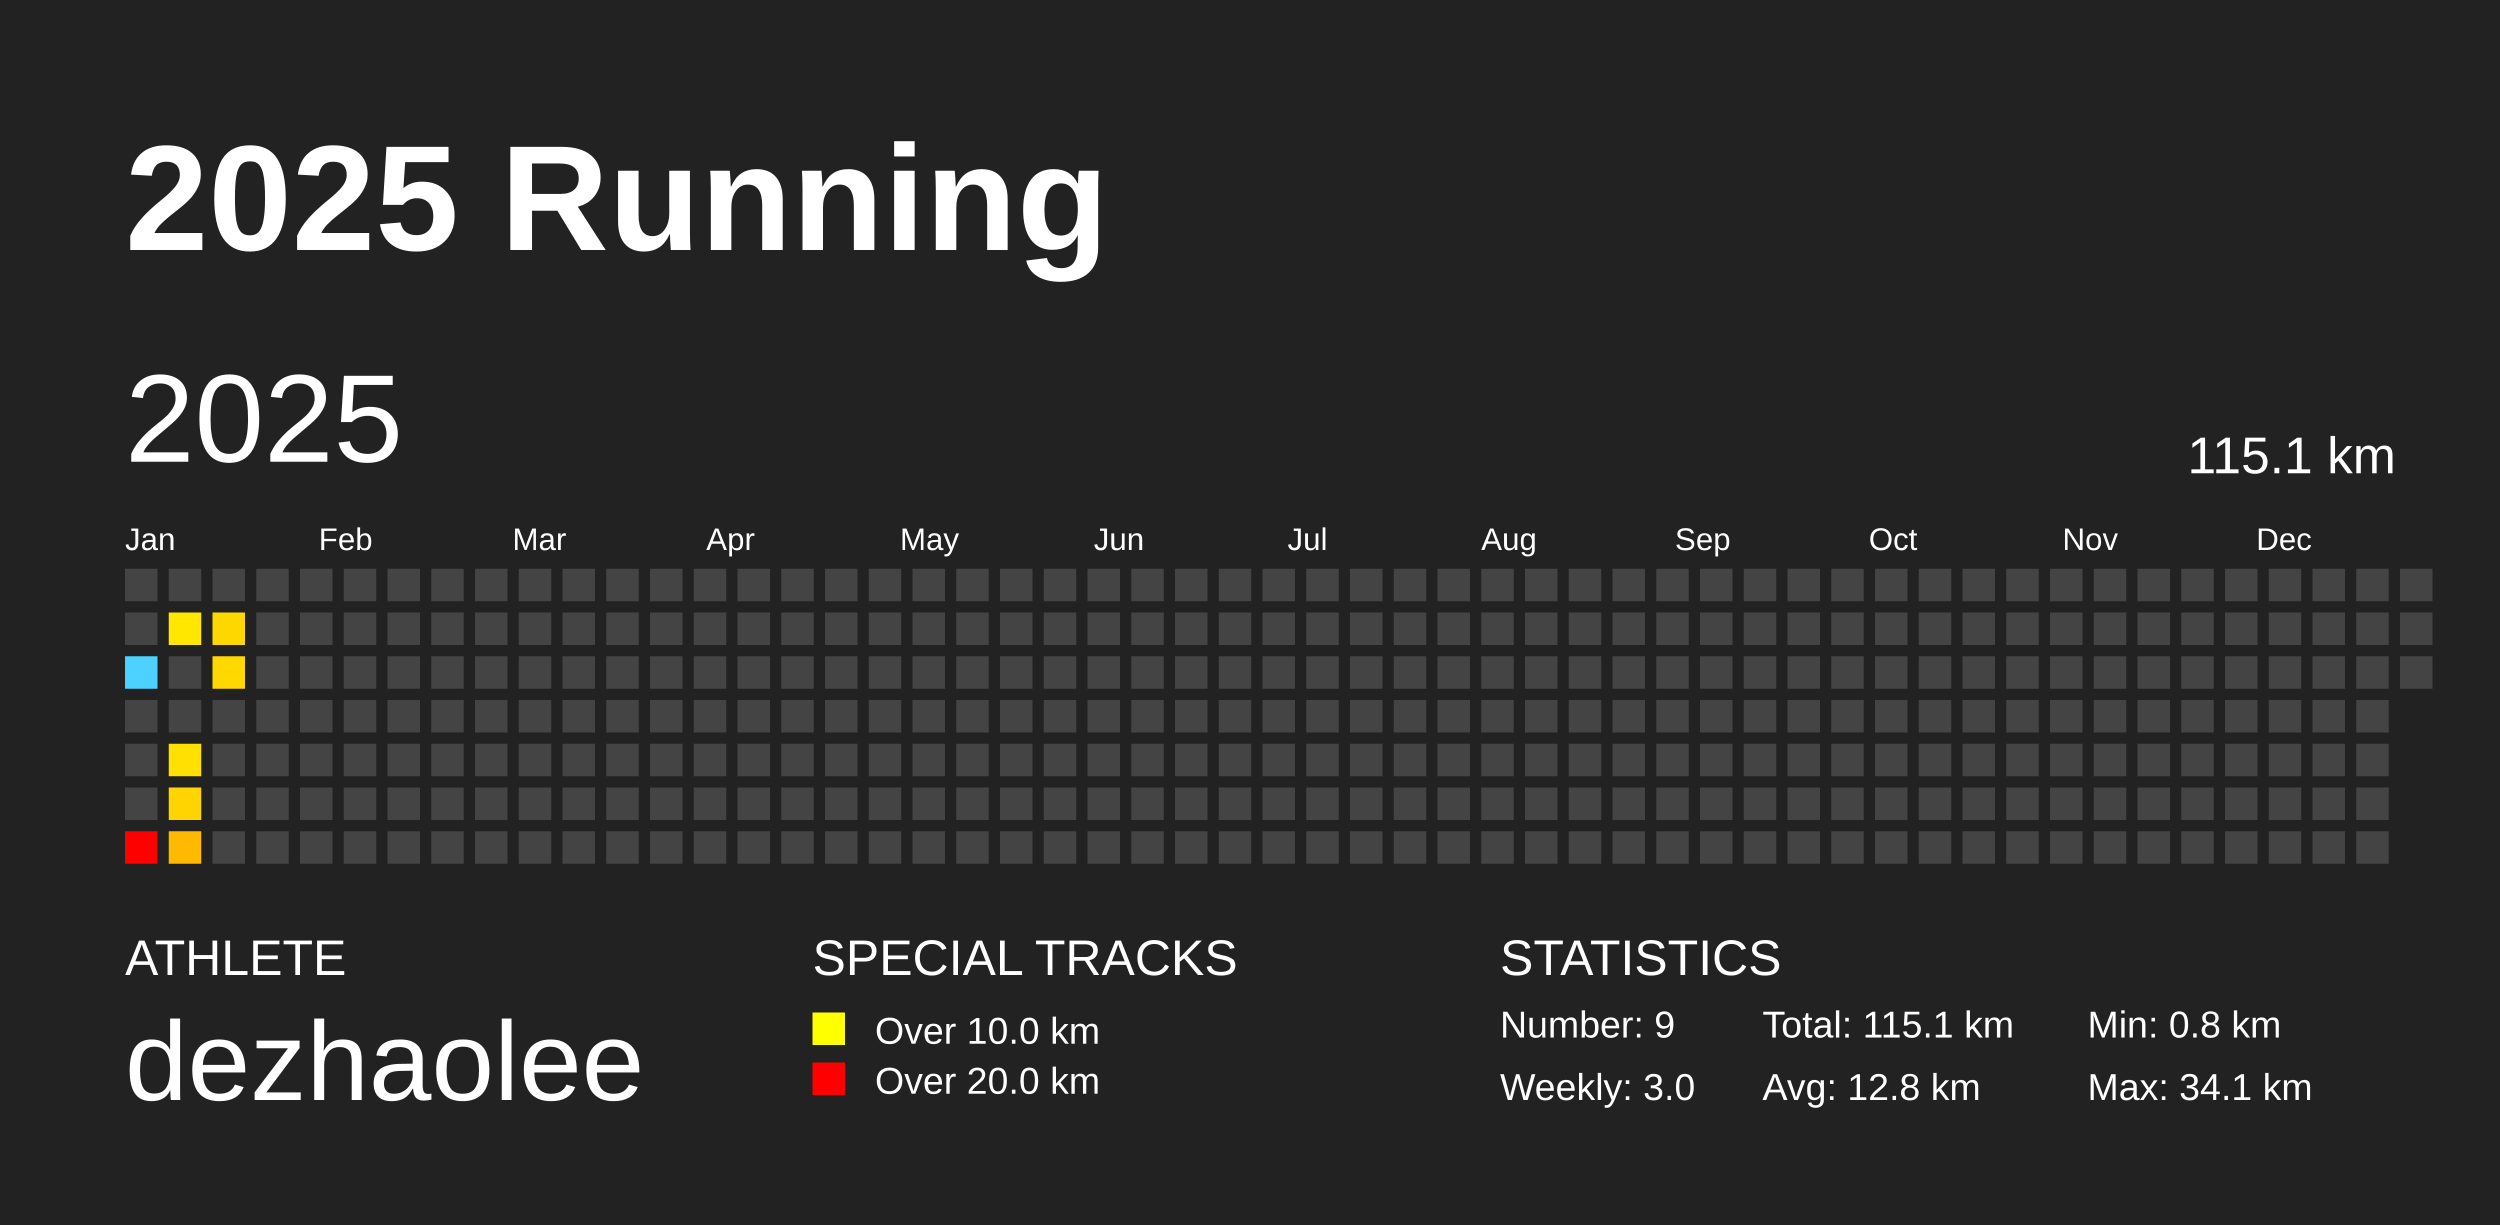
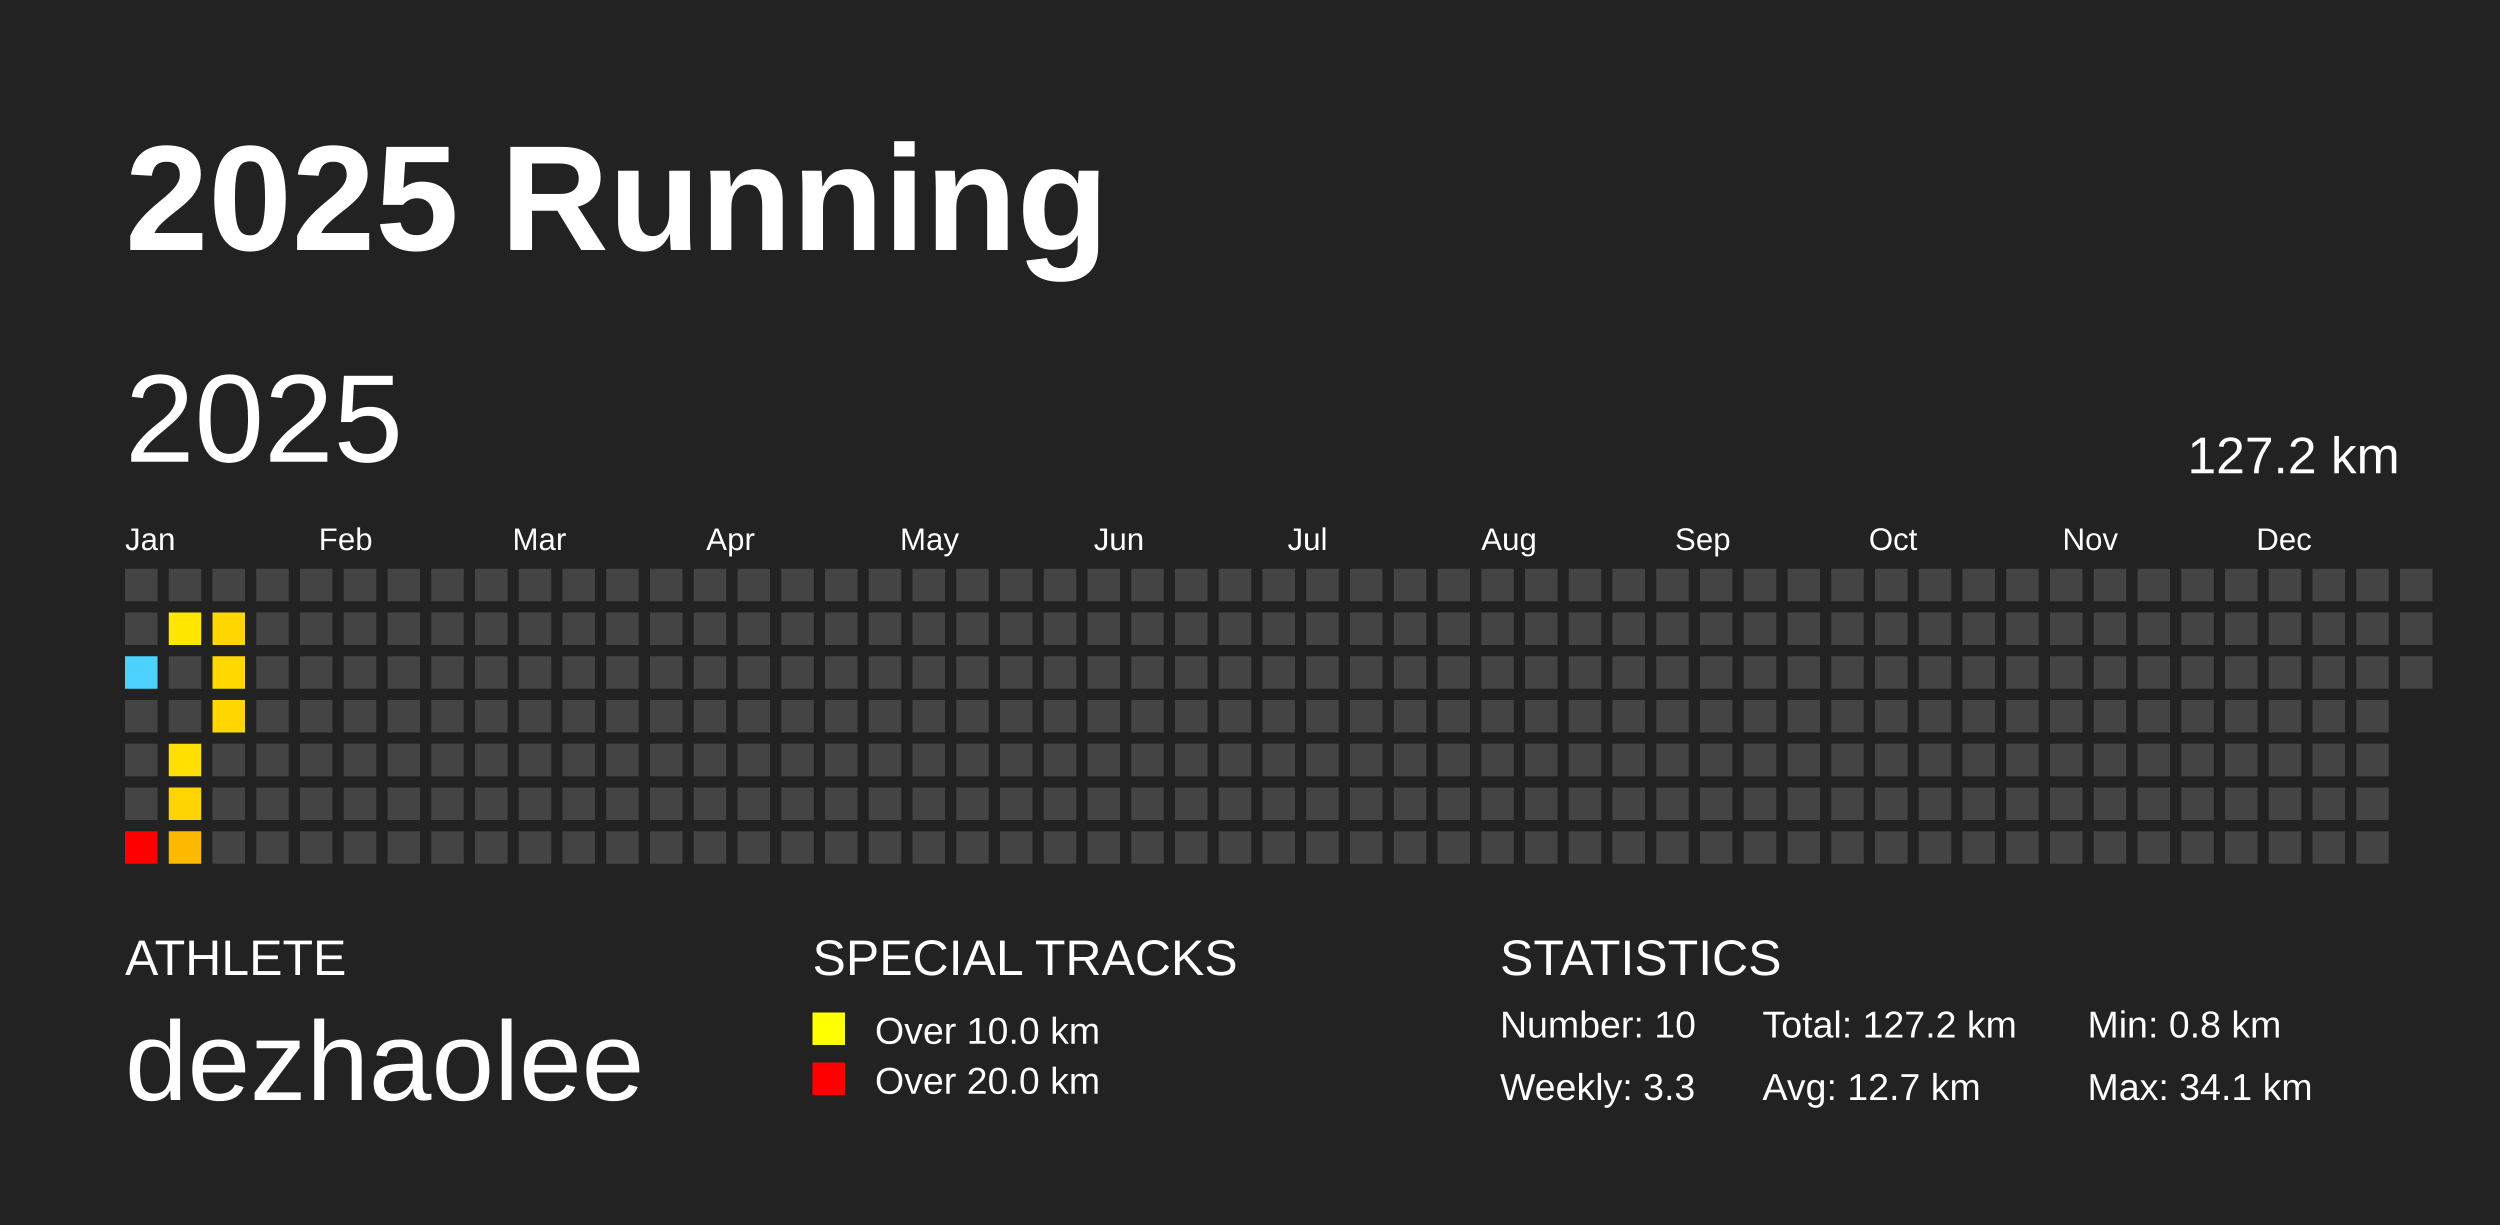
<svg xmlns="http://www.w3.org/2000/svg" baseProfile="full" height="98mm" version="1.1" viewBox="0,0,200,98" width="200mm">
  <defs />
  <rect fill="#222222" height="98" width="200" x="0" y="0" />
  <text fill="#FFFFFF" style="font-size:12px; font-family:Arial; font-weight:bold;" x="10" y="20">2025 Running</text>
  <text fill="#FFFFFF" style="font-size:4px; font-family:Arial" x="10" y="78">ATHLETE</text>
  <text fill="#FFFFFF" style="font-size:9px; font-family:Arial" x="10" y="88">dezhaolee</text>
  <text fill="#FFFFFF" style="font-size:4px; font-family:Arial" x="65" y="78">SPECIAL TRACKS</text>
  <rect fill="yellow" height="2.6" width="2.6" x="65" y="81" />
  <text fill="#FFFFFF" style="font-size:3px; font-family:Arial" x="70" y="83.5">Over 10.0 km</text>
  <rect fill="red" height="2.6" width="2.6" x="65" y="85" />
  <text fill="#FFFFFF" style="font-size:3px; font-family:Arial" x="70" y="87.5">Over 20.0 km</text>
  <text fill="#FFFFFF" style="font-size:4px; font-family:Arial" x="120" y="78">STATISTICS</text>
-   <text fill="#FFFFFF" style="font-size:3px; font-family:Arial" x="120" y="83">Number: 9</text>
-   <text fill="#FFFFFF" style="font-size:3px; font-family:Arial" x="120" y="88">Weekly: 3.0</text>
-   <text fill="#FFFFFF" style="font-size:3px; font-family:Arial" x="141" y="83">Total: 115.1 km</text>
-   <text fill="#FFFFFF" style="font-size:3px; font-family:Arial" x="141" y="88">Avg: 12.8 km</text>
+   <text fill="#FFFFFF" style="font-size:3px; font-family:Arial" x="120" y="83">Number: 10</text>
+   <text fill="#FFFFFF" style="font-size:3px; font-family:Arial" x="120" y="88">Weekly: 3.3</text>
+   <text fill="#FFFFFF" style="font-size:3px; font-family:Arial" x="141" y="83">Total: 127.2 km</text>
+   <text fill="#FFFFFF" style="font-size:3px; font-family:Arial" x="141" y="88">Avg: 12.7 km</text>
  <text fill="#FFFFFF" style="font-size:3px; font-family:Arial" x="167" y="83">Min: 0.8 km</text>
  <text fill="#FFFFFF" style="font-size:3px; font-family:Arial" x="167" y="88">Max: 34.1 km</text>
  <text dominant-baseline="hanging" fill="#FFFFFF" style="font-size:10.0px; font-family:Arial;" x="10" y="30">2025</text>
-   <text dominant-baseline="hanging" fill="#FFFFFF" style="font-size:4.125px; font-family:Arial;" x="175" y="35">115.1 km</text>
+   <text dominant-baseline="hanging" fill="#FFFFFF" style="font-size:4.125px; font-family:Arial;" x="175" y="35">127.2 km</text>
  <text fill="#FFFFFF" style="font-size:2.5px; font-family:Arial" x="10.0" y="44">Jan</text>
  <text fill="#FFFFFF" style="font-size:2.5px; font-family:Arial" x="25.5" y="44">Feb</text>
  <text fill="#FFFFFF" style="font-size:2.5px; font-family:Arial" x="41.0" y="44">Mar</text>
  <text fill="#FFFFFF" style="font-size:2.5px; font-family:Arial" x="56.5" y="44">Apr</text>
  <text fill="#FFFFFF" style="font-size:2.5px; font-family:Arial" x="72.0" y="44">May</text>
  <text fill="#FFFFFF" style="font-size:2.5px; font-family:Arial" x="87.5" y="44">Jun</text>
  <text fill="#FFFFFF" style="font-size:2.5px; font-family:Arial" x="103.0" y="44">Jul</text>
  <text fill="#FFFFFF" style="font-size:2.5px; font-family:Arial" x="118.5" y="44">Aug</text>
  <text fill="#FFFFFF" style="font-size:2.5px; font-family:Arial" x="134.0" y="44">Sep</text>
  <text fill="#FFFFFF" style="font-size:2.5px; font-family:Arial" x="149.5" y="44">Oct</text>
  <text fill="#FFFFFF" style="font-size:2.5px; font-family:Arial" x="165.0" y="44">Nov</text>
  <text fill="#FFFFFF" style="font-size:2.5px; font-family:Arial" x="180.5" y="44">Dec</text>
  <rect fill="#444444" height="2.6" width="2.6" x="10.0" y="45.5" />
  <rect fill="#444444" height="2.6" width="2.6" x="10.0" y="49.0" />
  <rect fill="#4dd2ff" height="2.6" width="2.6" x="10.0" y="52.5" />
  <rect fill="#444444" height="2.6" width="2.6" x="10.0" y="56.0" />
  <rect fill="#444444" height="2.6" width="2.6" x="10.0" y="59.5" />
  <rect fill="#444444" height="2.6" width="2.6" x="10.0" y="63.0" />
  <rect fill="red" height="2.6" width="2.6" x="10.0" y="66.5" />
  <rect fill="#444444" height="2.6" width="2.6" x="13.5" y="45.5" />
  <rect fill="#ffe700" height="2.6" width="2.6" x="13.5" y="49.0" />
  <rect fill="#444444" height="2.6" width="2.6" x="13.5" y="52.5" />
  <rect fill="#444444" height="2.6" width="2.6" x="13.5" y="56.0" />
  <rect fill="#ffe000" height="2.6" width="2.6" x="13.5" y="59.5" />
  <rect fill="#ffd400" height="2.6" width="2.6" x="13.5" y="63.0" />
  <rect fill="#ffba00" height="2.6" width="2.6" x="13.5" y="66.5" />
  <rect fill="#444444" height="2.6" width="2.6" x="17.0" y="45.5" />
  <rect fill="#ffd700" height="2.6" width="2.6" x="17.0" y="49.0" />
  <rect fill="#ffd800" height="2.6" width="2.6" x="17.0" y="52.5" />
-   <rect fill="#444444" height="2.6" width="2.6" x="17.0" y="56.0" />
+   <rect fill="#ffd600" height="2.6" width="2.6" x="17.0" y="56.0" />
  <rect fill="#444444" height="2.6" width="2.6" x="17.0" y="59.5" />
  <rect fill="#444444" height="2.6" width="2.6" x="17.0" y="63.0" />
  <rect fill="#444444" height="2.6" width="2.6" x="17.0" y="66.5" />
  <rect fill="#444444" height="2.6" width="2.6" x="20.5" y="45.5" />
  <rect fill="#444444" height="2.6" width="2.6" x="20.5" y="49.0" />
  <rect fill="#444444" height="2.6" width="2.6" x="20.5" y="52.5" />
  <rect fill="#444444" height="2.6" width="2.6" x="20.5" y="56.0" />
  <rect fill="#444444" height="2.6" width="2.6" x="20.5" y="59.5" />
  <rect fill="#444444" height="2.6" width="2.6" x="20.5" y="63.0" />
  <rect fill="#444444" height="2.6" width="2.6" x="20.5" y="66.5" />
  <rect fill="#444444" height="2.6" width="2.6" x="24.0" y="45.5" />
  <rect fill="#444444" height="2.6" width="2.6" x="24.0" y="49.0" />
  <rect fill="#444444" height="2.6" width="2.6" x="24.0" y="52.5" />
  <rect fill="#444444" height="2.6" width="2.6" x="24.0" y="56.0" />
  <rect fill="#444444" height="2.6" width="2.6" x="24.0" y="59.5" />
  <rect fill="#444444" height="2.6" width="2.6" x="24.0" y="63.0" />
  <rect fill="#444444" height="2.6" width="2.6" x="24.0" y="66.5" />
  <rect fill="#444444" height="2.6" width="2.6" x="27.5" y="45.5" />
  <rect fill="#444444" height="2.6" width="2.6" x="27.5" y="49.0" />
  <rect fill="#444444" height="2.6" width="2.6" x="27.5" y="52.5" />
  <rect fill="#444444" height="2.6" width="2.6" x="27.5" y="56.0" />
  <rect fill="#444444" height="2.6" width="2.6" x="27.5" y="59.5" />
  <rect fill="#444444" height="2.6" width="2.6" x="27.5" y="63.0" />
  <rect fill="#444444" height="2.6" width="2.6" x="27.5" y="66.5" />
  <rect fill="#444444" height="2.6" width="2.6" x="31.0" y="45.5" />
  <rect fill="#444444" height="2.6" width="2.6" x="31.0" y="49.0" />
  <rect fill="#444444" height="2.6" width="2.6" x="31.0" y="52.5" />
  <rect fill="#444444" height="2.6" width="2.6" x="31.0" y="56.0" />
  <rect fill="#444444" height="2.6" width="2.6" x="31.0" y="59.5" />
  <rect fill="#444444" height="2.6" width="2.6" x="31.0" y="63.0" />
  <rect fill="#444444" height="2.6" width="2.6" x="31.0" y="66.5" />
  <rect fill="#444444" height="2.6" width="2.6" x="34.5" y="45.5" />
  <rect fill="#444444" height="2.6" width="2.6" x="34.5" y="49.0" />
  <rect fill="#444444" height="2.6" width="2.6" x="34.5" y="52.5" />
  <rect fill="#444444" height="2.6" width="2.6" x="34.5" y="56.0" />
  <rect fill="#444444" height="2.6" width="2.6" x="34.5" y="59.5" />
  <rect fill="#444444" height="2.6" width="2.6" x="34.5" y="63.0" />
  <rect fill="#444444" height="2.6" width="2.6" x="34.5" y="66.5" />
  <rect fill="#444444" height="2.6" width="2.6" x="38.0" y="45.5" />
  <rect fill="#444444" height="2.6" width="2.6" x="38.0" y="49.0" />
  <rect fill="#444444" height="2.6" width="2.6" x="38.0" y="52.5" />
  <rect fill="#444444" height="2.6" width="2.6" x="38.0" y="56.0" />
  <rect fill="#444444" height="2.6" width="2.6" x="38.0" y="59.5" />
  <rect fill="#444444" height="2.6" width="2.6" x="38.0" y="63.0" />
  <rect fill="#444444" height="2.6" width="2.6" x="38.0" y="66.5" />
  <rect fill="#444444" height="2.6" width="2.6" x="41.5" y="45.5" />
  <rect fill="#444444" height="2.6" width="2.6" x="41.5" y="49.0" />
  <rect fill="#444444" height="2.6" width="2.6" x="41.5" y="52.5" />
  <rect fill="#444444" height="2.6" width="2.6" x="41.5" y="56.0" />
  <rect fill="#444444" height="2.6" width="2.6" x="41.5" y="59.5" />
  <rect fill="#444444" height="2.6" width="2.6" x="41.5" y="63.0" />
  <rect fill="#444444" height="2.6" width="2.6" x="41.5" y="66.5" />
  <rect fill="#444444" height="2.6" width="2.6" x="45.0" y="45.5" />
  <rect fill="#444444" height="2.6" width="2.6" x="45.0" y="49.0" />
  <rect fill="#444444" height="2.6" width="2.6" x="45.0" y="52.5" />
  <rect fill="#444444" height="2.6" width="2.6" x="45.0" y="56.0" />
  <rect fill="#444444" height="2.6" width="2.6" x="45.0" y="59.5" />
  <rect fill="#444444" height="2.6" width="2.6" x="45.0" y="63.0" />
  <rect fill="#444444" height="2.6" width="2.6" x="45.0" y="66.5" />
  <rect fill="#444444" height="2.6" width="2.6" x="48.5" y="45.5" />
  <rect fill="#444444" height="2.6" width="2.6" x="48.5" y="49.0" />
  <rect fill="#444444" height="2.6" width="2.6" x="48.5" y="52.5" />
  <rect fill="#444444" height="2.6" width="2.6" x="48.5" y="56.0" />
  <rect fill="#444444" height="2.6" width="2.6" x="48.5" y="59.5" />
  <rect fill="#444444" height="2.6" width="2.6" x="48.5" y="63.0" />
  <rect fill="#444444" height="2.6" width="2.6" x="48.5" y="66.5" />
  <rect fill="#444444" height="2.6" width="2.6" x="52.0" y="45.5" />
  <rect fill="#444444" height="2.6" width="2.6" x="52.0" y="49.0" />
  <rect fill="#444444" height="2.6" width="2.6" x="52.0" y="52.5" />
  <rect fill="#444444" height="2.6" width="2.6" x="52.0" y="56.0" />
  <rect fill="#444444" height="2.6" width="2.6" x="52.0" y="59.5" />
  <rect fill="#444444" height="2.6" width="2.6" x="52.0" y="63.0" />
  <rect fill="#444444" height="2.6" width="2.6" x="52.0" y="66.5" />
  <rect fill="#444444" height="2.6" width="2.6" x="55.5" y="45.5" />
  <rect fill="#444444" height="2.6" width="2.6" x="55.5" y="49.0" />
  <rect fill="#444444" height="2.6" width="2.6" x="55.5" y="52.5" />
  <rect fill="#444444" height="2.6" width="2.6" x="55.5" y="56.0" />
  <rect fill="#444444" height="2.6" width="2.6" x="55.5" y="59.5" />
  <rect fill="#444444" height="2.6" width="2.6" x="55.5" y="63.0" />
  <rect fill="#444444" height="2.6" width="2.6" x="55.5" y="66.5" />
  <rect fill="#444444" height="2.6" width="2.6" x="59.0" y="45.5" />
  <rect fill="#444444" height="2.6" width="2.6" x="59.0" y="49.0" />
  <rect fill="#444444" height="2.6" width="2.6" x="59.0" y="52.5" />
  <rect fill="#444444" height="2.6" width="2.6" x="59.0" y="56.0" />
  <rect fill="#444444" height="2.6" width="2.6" x="59.0" y="59.5" />
  <rect fill="#444444" height="2.6" width="2.6" x="59.0" y="63.0" />
  <rect fill="#444444" height="2.6" width="2.6" x="59.0" y="66.5" />
  <rect fill="#444444" height="2.6" width="2.6" x="62.5" y="45.5" />
  <rect fill="#444444" height="2.6" width="2.6" x="62.5" y="49.0" />
  <rect fill="#444444" height="2.6" width="2.6" x="62.5" y="52.5" />
  <rect fill="#444444" height="2.6" width="2.6" x="62.5" y="56.0" />
  <rect fill="#444444" height="2.6" width="2.6" x="62.5" y="59.5" />
  <rect fill="#444444" height="2.6" width="2.6" x="62.5" y="63.0" />
  <rect fill="#444444" height="2.6" width="2.6" x="62.5" y="66.5" />
  <rect fill="#444444" height="2.6" width="2.6" x="66.0" y="45.5" />
  <rect fill="#444444" height="2.6" width="2.6" x="66.0" y="49.0" />
  <rect fill="#444444" height="2.6" width="2.6" x="66.0" y="52.5" />
  <rect fill="#444444" height="2.6" width="2.6" x="66.0" y="56.0" />
  <rect fill="#444444" height="2.6" width="2.6" x="66.0" y="59.5" />
  <rect fill="#444444" height="2.6" width="2.6" x="66.0" y="63.0" />
  <rect fill="#444444" height="2.6" width="2.6" x="66.0" y="66.5" />
  <rect fill="#444444" height="2.6" width="2.6" x="69.5" y="45.5" />
  <rect fill="#444444" height="2.6" width="2.6" x="69.5" y="49.0" />
  <rect fill="#444444" height="2.6" width="2.6" x="69.5" y="52.5" />
  <rect fill="#444444" height="2.6" width="2.6" x="69.5" y="56.0" />
  <rect fill="#444444" height="2.6" width="2.6" x="69.5" y="59.5" />
  <rect fill="#444444" height="2.6" width="2.6" x="69.5" y="63.0" />
  <rect fill="#444444" height="2.6" width="2.6" x="69.5" y="66.5" />
  <rect fill="#444444" height="2.6" width="2.6" x="73.0" y="45.5" />
  <rect fill="#444444" height="2.6" width="2.6" x="73.0" y="49.0" />
  <rect fill="#444444" height="2.6" width="2.6" x="73.0" y="52.5" />
  <rect fill="#444444" height="2.6" width="2.6" x="73.0" y="56.0" />
  <rect fill="#444444" height="2.6" width="2.6" x="73.0" y="59.5" />
  <rect fill="#444444" height="2.6" width="2.6" x="73.0" y="63.0" />
  <rect fill="#444444" height="2.6" width="2.6" x="73.0" y="66.5" />
  <rect fill="#444444" height="2.6" width="2.6" x="76.5" y="45.5" />
  <rect fill="#444444" height="2.6" width="2.6" x="76.5" y="49.0" />
  <rect fill="#444444" height="2.6" width="2.6" x="76.5" y="52.5" />
  <rect fill="#444444" height="2.6" width="2.6" x="76.5" y="56.0" />
  <rect fill="#444444" height="2.6" width="2.6" x="76.5" y="59.5" />
  <rect fill="#444444" height="2.6" width="2.6" x="76.5" y="63.0" />
  <rect fill="#444444" height="2.6" width="2.6" x="76.5" y="66.5" />
  <rect fill="#444444" height="2.6" width="2.6" x="80.0" y="45.5" />
  <rect fill="#444444" height="2.6" width="2.6" x="80.0" y="49.0" />
  <rect fill="#444444" height="2.6" width="2.6" x="80.0" y="52.5" />
  <rect fill="#444444" height="2.6" width="2.6" x="80.0" y="56.0" />
  <rect fill="#444444" height="2.6" width="2.6" x="80.0" y="59.5" />
  <rect fill="#444444" height="2.6" width="2.6" x="80.0" y="63.0" />
  <rect fill="#444444" height="2.6" width="2.6" x="80.0" y="66.5" />
  <rect fill="#444444" height="2.6" width="2.6" x="83.5" y="45.5" />
  <rect fill="#444444" height="2.6" width="2.6" x="83.5" y="49.0" />
  <rect fill="#444444" height="2.6" width="2.6" x="83.5" y="52.5" />
  <rect fill="#444444" height="2.6" width="2.6" x="83.5" y="56.0" />
  <rect fill="#444444" height="2.6" width="2.6" x="83.5" y="59.5" />
  <rect fill="#444444" height="2.6" width="2.6" x="83.5" y="63.0" />
  <rect fill="#444444" height="2.6" width="2.6" x="83.5" y="66.5" />
  <rect fill="#444444" height="2.6" width="2.6" x="87.0" y="45.5" />
  <rect fill="#444444" height="2.6" width="2.6" x="87.0" y="49.0" />
  <rect fill="#444444" height="2.6" width="2.6" x="87.0" y="52.5" />
  <rect fill="#444444" height="2.6" width="2.6" x="87.0" y="56.0" />
  <rect fill="#444444" height="2.6" width="2.6" x="87.0" y="59.5" />
  <rect fill="#444444" height="2.6" width="2.6" x="87.0" y="63.0" />
  <rect fill="#444444" height="2.6" width="2.6" x="87.0" y="66.5" />
  <rect fill="#444444" height="2.6" width="2.6" x="90.5" y="45.5" />
  <rect fill="#444444" height="2.6" width="2.6" x="90.5" y="49.0" />
  <rect fill="#444444" height="2.6" width="2.6" x="90.5" y="52.5" />
  <rect fill="#444444" height="2.6" width="2.6" x="90.5" y="56.0" />
  <rect fill="#444444" height="2.6" width="2.6" x="90.5" y="59.5" />
  <rect fill="#444444" height="2.6" width="2.6" x="90.5" y="63.0" />
  <rect fill="#444444" height="2.6" width="2.6" x="90.5" y="66.5" />
  <rect fill="#444444" height="2.6" width="2.6" x="94.0" y="45.5" />
  <rect fill="#444444" height="2.6" width="2.6" x="94.0" y="49.0" />
  <rect fill="#444444" height="2.6" width="2.6" x="94.0" y="52.5" />
  <rect fill="#444444" height="2.6" width="2.6" x="94.0" y="56.0" />
  <rect fill="#444444" height="2.6" width="2.6" x="94.0" y="59.5" />
  <rect fill="#444444" height="2.6" width="2.6" x="94.0" y="63.0" />
  <rect fill="#444444" height="2.6" width="2.6" x="94.0" y="66.5" />
  <rect fill="#444444" height="2.6" width="2.6" x="97.5" y="45.5" />
  <rect fill="#444444" height="2.6" width="2.6" x="97.5" y="49.0" />
  <rect fill="#444444" height="2.6" width="2.6" x="97.5" y="52.5" />
  <rect fill="#444444" height="2.6" width="2.6" x="97.5" y="56.0" />
  <rect fill="#444444" height="2.6" width="2.6" x="97.5" y="59.5" />
  <rect fill="#444444" height="2.6" width="2.6" x="97.5" y="63.0" />
  <rect fill="#444444" height="2.6" width="2.6" x="97.5" y="66.5" />
  <rect fill="#444444" height="2.6" width="2.6" x="101.0" y="45.5" />
  <rect fill="#444444" height="2.6" width="2.6" x="101.0" y="49.0" />
  <rect fill="#444444" height="2.6" width="2.6" x="101.0" y="52.5" />
  <rect fill="#444444" height="2.6" width="2.6" x="101.0" y="56.0" />
  <rect fill="#444444" height="2.6" width="2.6" x="101.0" y="59.5" />
  <rect fill="#444444" height="2.6" width="2.6" x="101.0" y="63.0" />
  <rect fill="#444444" height="2.6" width="2.6" x="101.0" y="66.5" />
  <rect fill="#444444" height="2.6" width="2.6" x="104.5" y="45.5" />
  <rect fill="#444444" height="2.6" width="2.6" x="104.5" y="49.0" />
  <rect fill="#444444" height="2.6" width="2.6" x="104.5" y="52.5" />
  <rect fill="#444444" height="2.6" width="2.6" x="104.5" y="56.0" />
  <rect fill="#444444" height="2.6" width="2.6" x="104.5" y="59.5" />
  <rect fill="#444444" height="2.6" width="2.6" x="104.5" y="63.0" />
  <rect fill="#444444" height="2.6" width="2.6" x="104.5" y="66.5" />
  <rect fill="#444444" height="2.6" width="2.6" x="108.0" y="45.5" />
  <rect fill="#444444" height="2.6" width="2.6" x="108.0" y="49.0" />
  <rect fill="#444444" height="2.6" width="2.6" x="108.0" y="52.5" />
  <rect fill="#444444" height="2.6" width="2.6" x="108.0" y="56.0" />
  <rect fill="#444444" height="2.6" width="2.6" x="108.0" y="59.5" />
  <rect fill="#444444" height="2.6" width="2.6" x="108.0" y="63.0" />
  <rect fill="#444444" height="2.6" width="2.6" x="108.0" y="66.5" />
  <rect fill="#444444" height="2.6" width="2.6" x="111.5" y="45.5" />
  <rect fill="#444444" height="2.6" width="2.6" x="111.5" y="49.0" />
  <rect fill="#444444" height="2.6" width="2.6" x="111.5" y="52.5" />
  <rect fill="#444444" height="2.6" width="2.6" x="111.5" y="56.0" />
  <rect fill="#444444" height="2.6" width="2.6" x="111.5" y="59.5" />
  <rect fill="#444444" height="2.6" width="2.6" x="111.5" y="63.0" />
  <rect fill="#444444" height="2.6" width="2.6" x="111.5" y="66.5" />
  <rect fill="#444444" height="2.6" width="2.6" x="115.0" y="45.5" />
  <rect fill="#444444" height="2.6" width="2.6" x="115.0" y="49.0" />
  <rect fill="#444444" height="2.6" width="2.6" x="115.0" y="52.5" />
  <rect fill="#444444" height="2.6" width="2.6" x="115.0" y="56.0" />
  <rect fill="#444444" height="2.6" width="2.6" x="115.0" y="59.5" />
  <rect fill="#444444" height="2.6" width="2.6" x="115.0" y="63.0" />
  <rect fill="#444444" height="2.6" width="2.6" x="115.0" y="66.5" />
  <rect fill="#444444" height="2.6" width="2.6" x="118.5" y="45.5" />
  <rect fill="#444444" height="2.6" width="2.6" x="118.5" y="49.0" />
  <rect fill="#444444" height="2.6" width="2.6" x="118.5" y="52.5" />
  <rect fill="#444444" height="2.6" width="2.6" x="118.5" y="56.0" />
  <rect fill="#444444" height="2.6" width="2.6" x="118.5" y="59.5" />
  <rect fill="#444444" height="2.6" width="2.6" x="118.5" y="63.0" />
  <rect fill="#444444" height="2.6" width="2.6" x="118.5" y="66.5" />
  <rect fill="#444444" height="2.6" width="2.6" x="122.0" y="45.5" />
  <rect fill="#444444" height="2.6" width="2.6" x="122.0" y="49.0" />
  <rect fill="#444444" height="2.6" width="2.6" x="122.0" y="52.5" />
  <rect fill="#444444" height="2.6" width="2.6" x="122.0" y="56.0" />
  <rect fill="#444444" height="2.6" width="2.6" x="122.0" y="59.5" />
  <rect fill="#444444" height="2.6" width="2.6" x="122.0" y="63.0" />
  <rect fill="#444444" height="2.6" width="2.6" x="122.0" y="66.5" />
  <rect fill="#444444" height="2.6" width="2.6" x="125.5" y="45.5" />
  <rect fill="#444444" height="2.6" width="2.6" x="125.5" y="49.0" />
  <rect fill="#444444" height="2.6" width="2.6" x="125.5" y="52.5" />
  <rect fill="#444444" height="2.6" width="2.6" x="125.5" y="56.0" />
  <rect fill="#444444" height="2.6" width="2.6" x="125.5" y="59.5" />
  <rect fill="#444444" height="2.6" width="2.6" x="125.5" y="63.0" />
  <rect fill="#444444" height="2.6" width="2.6" x="125.5" y="66.5" />
  <rect fill="#444444" height="2.6" width="2.6" x="129.0" y="45.5" />
  <rect fill="#444444" height="2.6" width="2.6" x="129.0" y="49.0" />
  <rect fill="#444444" height="2.6" width="2.6" x="129.0" y="52.5" />
  <rect fill="#444444" height="2.6" width="2.6" x="129.0" y="56.0" />
  <rect fill="#444444" height="2.6" width="2.6" x="129.0" y="59.5" />
  <rect fill="#444444" height="2.6" width="2.6" x="129.0" y="63.0" />
  <rect fill="#444444" height="2.6" width="2.6" x="129.0" y="66.5" />
  <rect fill="#444444" height="2.6" width="2.6" x="132.5" y="45.5" />
  <rect fill="#444444" height="2.6" width="2.6" x="132.5" y="49.0" />
  <rect fill="#444444" height="2.6" width="2.6" x="132.5" y="52.5" />
  <rect fill="#444444" height="2.6" width="2.6" x="132.5" y="56.0" />
  <rect fill="#444444" height="2.6" width="2.6" x="132.5" y="59.5" />
  <rect fill="#444444" height="2.6" width="2.6" x="132.5" y="63.0" />
  <rect fill="#444444" height="2.6" width="2.6" x="132.5" y="66.5" />
  <rect fill="#444444" height="2.6" width="2.6" x="136.0" y="45.5" />
  <rect fill="#444444" height="2.6" width="2.6" x="136.0" y="49.0" />
  <rect fill="#444444" height="2.6" width="2.6" x="136.0" y="52.5" />
  <rect fill="#444444" height="2.6" width="2.6" x="136.0" y="56.0" />
  <rect fill="#444444" height="2.6" width="2.6" x="136.0" y="59.5" />
  <rect fill="#444444" height="2.6" width="2.6" x="136.0" y="63.0" />
  <rect fill="#444444" height="2.6" width="2.6" x="136.0" y="66.5" />
  <rect fill="#444444" height="2.6" width="2.6" x="139.5" y="45.5" />
  <rect fill="#444444" height="2.6" width="2.6" x="139.5" y="49.0" />
  <rect fill="#444444" height="2.6" width="2.6" x="139.5" y="52.5" />
  <rect fill="#444444" height="2.6" width="2.6" x="139.5" y="56.0" />
  <rect fill="#444444" height="2.6" width="2.6" x="139.5" y="59.5" />
  <rect fill="#444444" height="2.6" width="2.6" x="139.5" y="63.0" />
  <rect fill="#444444" height="2.6" width="2.6" x="139.5" y="66.5" />
  <rect fill="#444444" height="2.6" width="2.6" x="143.0" y="45.5" />
  <rect fill="#444444" height="2.6" width="2.6" x="143.0" y="49.0" />
  <rect fill="#444444" height="2.6" width="2.6" x="143.0" y="52.5" />
  <rect fill="#444444" height="2.6" width="2.6" x="143.0" y="56.0" />
  <rect fill="#444444" height="2.6" width="2.6" x="143.0" y="59.5" />
  <rect fill="#444444" height="2.6" width="2.6" x="143.0" y="63.0" />
  <rect fill="#444444" height="2.6" width="2.6" x="143.0" y="66.5" />
  <rect fill="#444444" height="2.6" width="2.6" x="146.5" y="45.5" />
  <rect fill="#444444" height="2.6" width="2.6" x="146.5" y="49.0" />
  <rect fill="#444444" height="2.6" width="2.6" x="146.5" y="52.5" />
  <rect fill="#444444" height="2.6" width="2.6" x="146.5" y="56.0" />
  <rect fill="#444444" height="2.6" width="2.6" x="146.5" y="59.5" />
  <rect fill="#444444" height="2.6" width="2.6" x="146.5" y="63.0" />
  <rect fill="#444444" height="2.6" width="2.6" x="146.5" y="66.5" />
  <rect fill="#444444" height="2.6" width="2.6" x="150.0" y="45.5" />
  <rect fill="#444444" height="2.6" width="2.6" x="150.0" y="49.0" />
  <rect fill="#444444" height="2.6" width="2.6" x="150.0" y="52.5" />
  <rect fill="#444444" height="2.6" width="2.6" x="150.0" y="56.0" />
  <rect fill="#444444" height="2.6" width="2.6" x="150.0" y="59.5" />
  <rect fill="#444444" height="2.6" width="2.6" x="150.0" y="63.0" />
  <rect fill="#444444" height="2.6" width="2.6" x="150.0" y="66.5" />
  <rect fill="#444444" height="2.6" width="2.6" x="153.5" y="45.5" />
  <rect fill="#444444" height="2.6" width="2.6" x="153.5" y="49.0" />
  <rect fill="#444444" height="2.6" width="2.6" x="153.5" y="52.5" />
  <rect fill="#444444" height="2.6" width="2.6" x="153.5" y="56.0" />
  <rect fill="#444444" height="2.6" width="2.6" x="153.5" y="59.5" />
  <rect fill="#444444" height="2.6" width="2.6" x="153.5" y="63.0" />
  <rect fill="#444444" height="2.6" width="2.6" x="153.5" y="66.5" />
  <rect fill="#444444" height="2.6" width="2.6" x="157.0" y="45.5" />
  <rect fill="#444444" height="2.6" width="2.6" x="157.0" y="49.0" />
  <rect fill="#444444" height="2.6" width="2.6" x="157.0" y="52.5" />
  <rect fill="#444444" height="2.6" width="2.6" x="157.0" y="56.0" />
  <rect fill="#444444" height="2.6" width="2.6" x="157.0" y="59.5" />
  <rect fill="#444444" height="2.6" width="2.6" x="157.0" y="63.0" />
  <rect fill="#444444" height="2.6" width="2.6" x="157.0" y="66.5" />
  <rect fill="#444444" height="2.6" width="2.6" x="160.5" y="45.5" />
  <rect fill="#444444" height="2.6" width="2.6" x="160.5" y="49.0" />
  <rect fill="#444444" height="2.6" width="2.6" x="160.5" y="52.5" />
  <rect fill="#444444" height="2.6" width="2.6" x="160.5" y="56.0" />
  <rect fill="#444444" height="2.6" width="2.6" x="160.5" y="59.5" />
  <rect fill="#444444" height="2.6" width="2.6" x="160.5" y="63.0" />
  <rect fill="#444444" height="2.6" width="2.6" x="160.5" y="66.5" />
  <rect fill="#444444" height="2.6" width="2.6" x="164.0" y="45.5" />
  <rect fill="#444444" height="2.6" width="2.6" x="164.0" y="49.0" />
  <rect fill="#444444" height="2.6" width="2.6" x="164.0" y="52.5" />
  <rect fill="#444444" height="2.6" width="2.6" x="164.0" y="56.0" />
  <rect fill="#444444" height="2.6" width="2.6" x="164.0" y="59.5" />
  <rect fill="#444444" height="2.6" width="2.6" x="164.0" y="63.0" />
  <rect fill="#444444" height="2.6" width="2.6" x="164.0" y="66.5" />
  <rect fill="#444444" height="2.6" width="2.6" x="167.5" y="45.5" />
  <rect fill="#444444" height="2.6" width="2.6" x="167.5" y="49.0" />
  <rect fill="#444444" height="2.6" width="2.6" x="167.5" y="52.5" />
  <rect fill="#444444" height="2.6" width="2.6" x="167.5" y="56.0" />
  <rect fill="#444444" height="2.6" width="2.6" x="167.5" y="59.5" />
  <rect fill="#444444" height="2.6" width="2.6" x="167.5" y="63.0" />
  <rect fill="#444444" height="2.6" width="2.6" x="167.5" y="66.5" />
  <rect fill="#444444" height="2.6" width="2.6" x="171.0" y="45.5" />
  <rect fill="#444444" height="2.6" width="2.6" x="171.0" y="49.0" />
  <rect fill="#444444" height="2.6" width="2.6" x="171.0" y="52.5" />
  <rect fill="#444444" height="2.6" width="2.6" x="171.0" y="56.0" />
  <rect fill="#444444" height="2.6" width="2.6" x="171.0" y="59.5" />
  <rect fill="#444444" height="2.6" width="2.6" x="171.0" y="63.0" />
  <rect fill="#444444" height="2.6" width="2.6" x="171.0" y="66.5" />
  <rect fill="#444444" height="2.6" width="2.6" x="174.5" y="45.5" />
  <rect fill="#444444" height="2.6" width="2.6" x="174.5" y="49.0" />
  <rect fill="#444444" height="2.6" width="2.6" x="174.5" y="52.5" />
  <rect fill="#444444" height="2.6" width="2.6" x="174.5" y="56.0" />
  <rect fill="#444444" height="2.6" width="2.6" x="174.5" y="59.5" />
  <rect fill="#444444" height="2.6" width="2.6" x="174.5" y="63.0" />
  <rect fill="#444444" height="2.6" width="2.6" x="174.5" y="66.5" />
  <rect fill="#444444" height="2.6" width="2.6" x="178.0" y="45.5" />
  <rect fill="#444444" height="2.6" width="2.6" x="178.0" y="49.0" />
  <rect fill="#444444" height="2.6" width="2.6" x="178.0" y="52.5" />
  <rect fill="#444444" height="2.6" width="2.6" x="178.0" y="56.0" />
  <rect fill="#444444" height="2.6" width="2.6" x="178.0" y="59.5" />
  <rect fill="#444444" height="2.6" width="2.6" x="178.0" y="63.0" />
  <rect fill="#444444" height="2.6" width="2.6" x="178.0" y="66.5" />
  <rect fill="#444444" height="2.6" width="2.6" x="181.5" y="45.5" />
  <rect fill="#444444" height="2.6" width="2.6" x="181.5" y="49.0" />
  <rect fill="#444444" height="2.6" width="2.6" x="181.5" y="52.5" />
  <rect fill="#444444" height="2.6" width="2.6" x="181.5" y="56.0" />
  <rect fill="#444444" height="2.6" width="2.6" x="181.5" y="59.5" />
  <rect fill="#444444" height="2.6" width="2.6" x="181.5" y="63.0" />
  <rect fill="#444444" height="2.6" width="2.6" x="181.5" y="66.5" />
  <rect fill="#444444" height="2.6" width="2.6" x="185.0" y="45.5" />
  <rect fill="#444444" height="2.6" width="2.6" x="185.0" y="49.0" />
  <rect fill="#444444" height="2.6" width="2.6" x="185.0" y="52.5" />
  <rect fill="#444444" height="2.6" width="2.6" x="185.0" y="56.0" />
  <rect fill="#444444" height="2.6" width="2.6" x="185.0" y="59.5" />
  <rect fill="#444444" height="2.6" width="2.6" x="185.0" y="63.0" />
  <rect fill="#444444" height="2.6" width="2.6" x="185.0" y="66.5" />
  <rect fill="#444444" height="2.6" width="2.6" x="188.5" y="45.5" />
  <rect fill="#444444" height="2.6" width="2.6" x="188.5" y="49.0" />
  <rect fill="#444444" height="2.6" width="2.6" x="188.5" y="52.5" />
  <rect fill="#444444" height="2.6" width="2.6" x="188.5" y="56.0" />
  <rect fill="#444444" height="2.6" width="2.6" x="188.5" y="59.5" />
  <rect fill="#444444" height="2.6" width="2.6" x="188.5" y="63.0" />
  <rect fill="#444444" height="2.6" width="2.6" x="188.5" y="66.5" />
  <rect fill="#444444" height="2.6" width="2.6" x="192.0" y="45.5" />
  <rect fill="#444444" height="2.6" width="2.6" x="192.0" y="49.0" />
  <rect fill="#444444" height="2.6" width="2.6" x="192.0" y="52.5" />
</svg>
